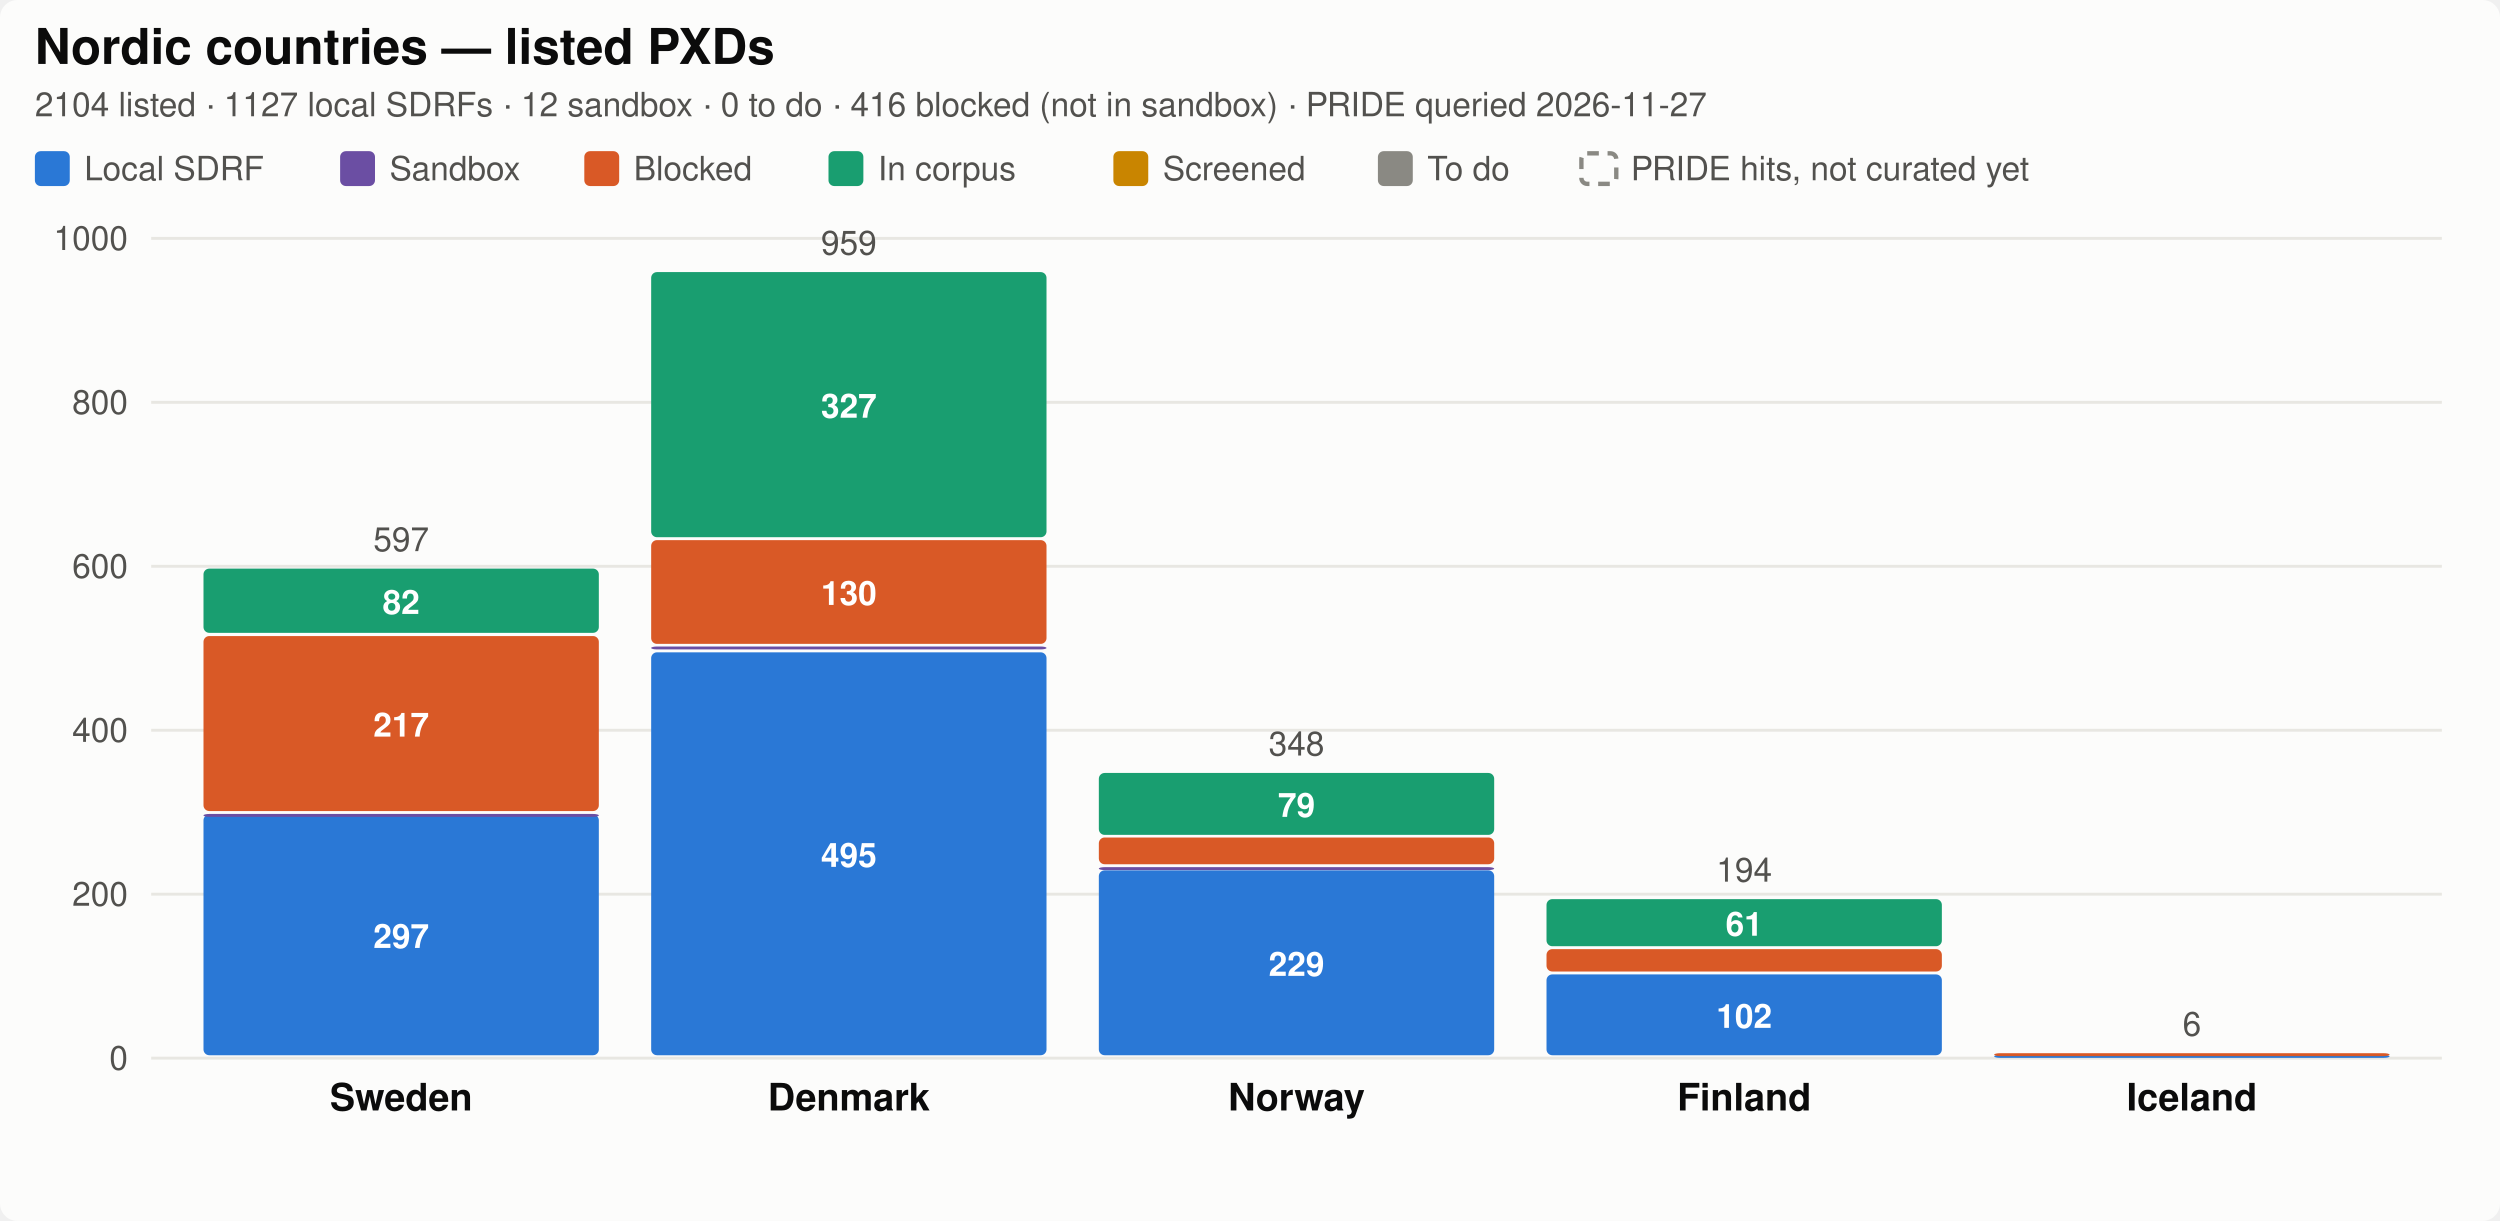
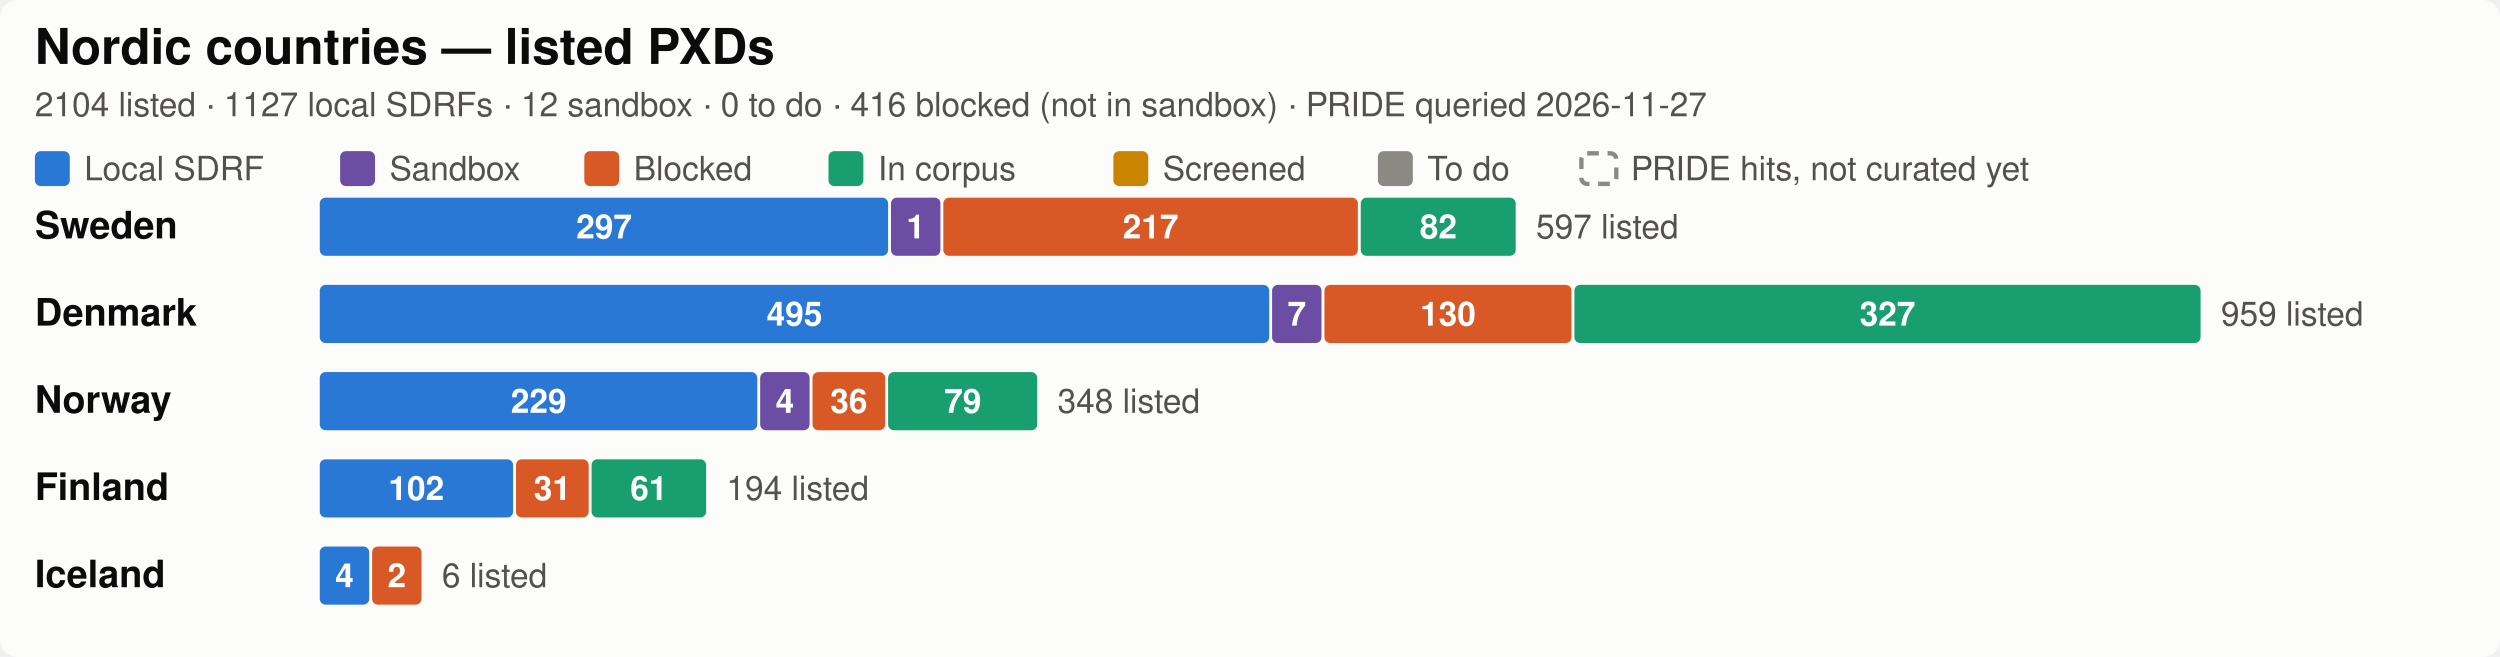
- <svg xmlns="http://www.w3.org/2000/svg" width="860" height="420" viewBox="0 0 860 420" role="img" aria-label="Nordic SDRF progress by country">
+ <svg xmlns="http://www.w3.org/2000/svg" width="860" height="226.0" viewBox="0 0 860 226.0" role="img" aria-label="Nordic SDRF progress by country">
  <style>
  .bg { fill: #fcfcfb; }
  .title { fill: #0b0b0b; font-size: 17px; font-weight: 600; }
  .city { fill: #0b0b0b; font-size: 13px; font-weight: 600; }
  .sub, .legend, .total, .axis { fill: #52514e; font-size: 11.5px; }
  .seg { font-size: 11.5px; font-weight: 600; fill: #ffffff; font-variant-numeric: tabular-nums; }
  .uncurated { fill: none; stroke: #8a8983; stroke-width: 1.5; stroke-dasharray: 4 3; }
  .grid { stroke: #e8e7e2; stroke-width: 1; }
  text { font-family: -apple-system, "Segoe UI", Helvetica, Arial, sans-serif; }
  .c-annotated { fill: #2a78d6; }
  .c-sandbox { fill: #6b4ea3; }
  .c-blocked { fill: #d95926; }
  .c-in_corpus { fill: #199e70; }
  .c-screened { fill: #c98500; }
  .c-todo { fill: #8a8983; }

  @media (prefers-color-scheme: dark) {
    .bg { fill: #1a1a19; }
    .title, .city { fill: #ffffff; }
    .sub, .legend, .total, .axis { fill: #c3c2b7; }
    .uncurated { stroke: #8f8e86; }
    .grid { stroke: #3a3a37; }
    .c-annotated { fill: #3987e5; }
    .c-sandbox { fill: #7d5fb5; }
    .c-blocked { fill: #d95926; }
    .c-in_corpus { fill: #199e70; }
    .c-screened { fill: #c98500; }
    .c-todo { fill: #6b6a65; }
  }
</style>
-   <rect class="bg" width="860" height="420" rx="6" />
+   <rect class="bg" width="860" height="226.0" rx="6" />
  <text class="title" x="12" y="22">Nordic countries — listed PXDs</text>
  <text class="sub" x="12" y="40">2104 listed · 1127 local SDRFs · 12 sandbox · 0 to do · 416 blocked (not in sandbox) · PRIDE queried 2026-11-27</text>
  <rect class="c-annotated" fill="#2a78d6" x="12.0" y="52.0" width="12" height="12" rx="2" />
  <text class="legend" x="29.0" y="62.0">Local SDRF</text>
  <rect class="c-sandbox" fill="#6b4ea3" x="117.0" y="52.0" width="12" height="12" rx="2" />
  <text class="legend" x="134.0" y="62.0">Sandbox</text>
  <rect class="c-blocked" fill="#d95926" x="201.0" y="52.0" width="12" height="12" rx="2" />
  <text class="legend" x="218.0" y="62.0">Blocked</text>
  <rect class="c-in_corpus" fill="#199e70" x="285.0" y="52.0" width="12" height="12" rx="2" />
  <text class="legend" x="302.0" y="62.0">In corpus</text>
  <rect class="c-screened" fill="#c98500" x="383.0" y="52.0" width="12" height="12" rx="2" />
  <text class="legend" x="400.0" y="62.0">Screened</text>
  <rect class="c-todo" fill="#8a8983" x="474.0" y="52.0" width="12" height="12" rx="2" />
  <text class="legend" x="491.0" y="62.0">To do</text>
  <rect class="uncurated" fill="none" stroke="#8a8983" x="544.0" y="52.75" width="12" height="10.5" rx="2" />
  <text class="legend" x="561.0" y="62.0">PRIDE hits, not curated yet</text>
-   <line class="grid" x1="52" y1="364.0" x2="840" y2="364.0" />
-   <text class="axis" x="44" y="368.0" text-anchor="end">0</text>
-   <line class="grid" x1="52" y1="307.6" x2="840" y2="307.6" />
-   <text class="axis" x="44" y="311.6" text-anchor="end">200</text>
-   <line class="grid" x1="52" y1="251.2" x2="840" y2="251.2" />
-   <text class="axis" x="44" y="255.2" text-anchor="end">400</text>
-   <line class="grid" x1="52" y1="194.8" x2="840" y2="194.8" />
-   <text class="axis" x="44" y="198.8" text-anchor="end">600</text>
-   <line class="grid" x1="52" y1="138.4" x2="840" y2="138.4" />
-   <text class="axis" x="44" y="142.4" text-anchor="end">800</text>
-   <line class="grid" x1="52" y1="82.0" x2="840" y2="82.0" />
-   <text class="axis" x="44" y="86.0" text-anchor="end">1000</text>
-   <rect class="c-annotated" fill="#2a78d6" x="70.0" y="280.2" width="136.0" height="82.8" rx="2" />
-   <text class="seg" x="138.0" y="326.1" text-anchor="middle">297</text>
-   <rect class="c-sandbox" fill="#6b4ea3" x="70.0" y="280.0" width="136.0" height="1.0" rx="2" />
-   <rect class="c-blocked" fill="#d95926" x="70.0" y="218.8" width="136.0" height="60.2" rx="2" />
-   <text class="seg" x="138.0" y="253.4" text-anchor="middle">217</text>
-   <rect class="c-in_corpus" fill="#199e70" x="70.0" y="195.6" width="136.0" height="22.1" rx="2" />
-   <text class="seg" x="138.0" y="211.2" text-anchor="middle">82</text>
-   <text class="total" x="138.0" y="189.6" text-anchor="middle">597</text>
-   <text class="city" x="138.0" y="382.0" text-anchor="middle">Sweden</text>
-   <rect class="c-annotated" fill="#2a78d6" x="224.0" y="224.4" width="136.0" height="138.6" rx="2" />
-   <text class="seg" x="292.0" y="298.2" text-anchor="middle">495</text>
-   <rect class="c-sandbox" fill="#6b4ea3" x="224.0" y="222.4" width="136.0" height="1.0" rx="2" />
-   <rect class="c-blocked" fill="#d95926" x="224.0" y="185.8" width="136.0" height="35.7" rx="2" />
-   <text class="seg" x="292.0" y="208.1" text-anchor="middle">130</text>
-   <rect class="c-in_corpus" fill="#199e70" x="224.0" y="93.6" width="136.0" height="91.2" rx="2" />
-   <text class="seg" x="292.0" y="143.7" text-anchor="middle">327</text>
-   <text class="total" x="292.0" y="87.6" text-anchor="middle">959</text>
-   <text class="city" x="292.0" y="382.0" text-anchor="middle">Denmark</text>
-   <rect class="c-annotated" fill="#2a78d6" x="378.0" y="299.4" width="136.0" height="63.6" rx="2" />
-   <text class="seg" x="446.0" y="335.7" text-anchor="middle">229</text>
-   <rect class="c-sandbox" fill="#6b4ea3" x="378.0" y="298.3" width="136.0" height="1.0" rx="2" />
-   <rect class="c-blocked" fill="#d95926" x="378.0" y="288.1" width="136.0" height="9.2" rx="2" />
-   <rect class="c-in_corpus" fill="#199e70" x="378.0" y="265.9" width="136.0" height="21.3" rx="2" />
-   <text class="seg" x="446.0" y="281.0" text-anchor="middle">79</text>
-   <text class="total" x="446.0" y="259.9" text-anchor="middle">348</text>
-   <text class="city" x="446.0" y="382.0" text-anchor="middle">Norway</text>
-   <rect class="c-annotated" fill="#2a78d6" x="532.0" y="335.2" width="136.0" height="27.8" rx="2" />
-   <text class="seg" x="600.0" y="353.6" text-anchor="middle">102</text>
-   <rect class="c-blocked" fill="#d95926" x="532.0" y="326.5" width="136.0" height="7.7" rx="2" />
-   <rect class="c-in_corpus" fill="#199e70" x="532.0" y="309.3" width="136.0" height="16.2" rx="2" />
-   <text class="seg" x="600.0" y="321.9" text-anchor="middle">61</text>
-   <text class="total" x="600.0" y="303.3" text-anchor="middle">194</text>
-   <text class="city" x="600.0" y="382.0" text-anchor="middle">Finland</text>
-   <rect class="c-annotated" fill="#2a78d6" x="686.0" y="362.9" width="136.0" height="1.0" rx="2" />
-   <rect class="c-blocked" fill="#d95926" x="686.0" y="362.3" width="136.0" height="1.0" rx="2" />
-   <text class="total" x="754.0" y="356.3" text-anchor="middle">6</text>
-   <text class="city" x="754.0" y="382.0" text-anchor="middle">Iceland</text>
+   <text class="city" x="12" y="82.0">Sweden</text>
+   <rect class="c-annotated" fill="#2a78d6" x="110.0" y="68.0" width="195.5" height="20" rx="2" />
+   <text class="seg" x="207.8" y="82.0" text-anchor="middle">297</text>
+   <rect class="c-sandbox" fill="#6b4ea3" x="306.5" y="68.0" width="17.0" height="20" rx="2" />
+   <text class="seg" x="315.0" y="82.0" text-anchor="middle">1</text>
+   <rect class="c-blocked" fill="#d95926" x="324.5" y="68.0" width="142.6" height="20" rx="2" />
+   <text class="seg" x="395.8" y="82.0" text-anchor="middle">217</text>
+   <rect class="c-in_corpus" fill="#199e70" x="468.1" y="68.0" width="53.3" height="20" rx="2" />
+   <text class="seg" x="494.8" y="82.0" text-anchor="middle">82</text>
+   <text class="total" x="528.4" y="82.0">597 listed</text>
+   <text class="city" x="12" y="112.0">Denmark</text>
+   <rect class="c-annotated" fill="#2a78d6" x="110.0" y="98.0" width="326.6" height="20" rx="2" />
+   <text class="seg" x="273.3" y="112.0" text-anchor="middle">495</text>
+   <rect class="c-sandbox" fill="#6b4ea3" x="437.6" y="98.0" width="17.0" height="20" rx="2" />
+   <text class="seg" x="446.1" y="112.0" text-anchor="middle">7</text>
+   <rect class="c-blocked" fill="#d95926" x="455.6" y="98.0" width="85.0" height="20" rx="2" />
+   <text class="seg" x="498.1" y="112.0" text-anchor="middle">130</text>
+   <rect class="c-in_corpus" fill="#199e70" x="541.6" y="98.0" width="215.4" height="20" rx="2" />
+   <text class="seg" x="649.3" y="112.0" text-anchor="middle">327</text>
+   <text class="total" x="764.0" y="112.0">959 listed</text>
+   <text class="city" x="12" y="142.0">Norway</text>
+   <rect class="c-annotated" fill="#2a78d6" x="110.0" y="128.0" width="150.5" height="20" rx="2" />
+   <text class="seg" x="185.3" y="142.0" text-anchor="middle">229</text>
+   <rect class="c-sandbox" fill="#6b4ea3" x="261.5" y="128.0" width="17.0" height="20" rx="2" />
+   <text class="seg" x="270.0" y="142.0" text-anchor="middle">4</text>
+   <rect class="c-blocked" fill="#d95926" x="279.5" y="128.0" width="25.0" height="20" rx="2" />
+   <text class="seg" x="292.0" y="142.0" text-anchor="middle">36</text>
+   <rect class="c-in_corpus" fill="#199e70" x="305.5" y="128.0" width="51.3" height="20" rx="2" />
+   <text class="seg" x="331.2" y="142.0" text-anchor="middle">79</text>
+   <text class="total" x="363.8" y="142.0">348 listed</text>
+   <text class="city" x="12" y="172.0">Finland</text>
+   <rect class="c-annotated" fill="#2a78d6" x="110.0" y="158.0" width="66.5" height="20" rx="2" />
+   <text class="seg" x="143.2" y="172.0" text-anchor="middle">102</text>
+   <rect class="c-blocked" fill="#d95926" x="177.5" y="158.0" width="25.0" height="20" rx="2" />
+   <text class="seg" x="190.0" y="172.0" text-anchor="middle">31</text>
+   <rect class="c-in_corpus" fill="#199e70" x="203.5" y="158.0" width="39.4" height="20" rx="2" />
+   <text class="seg" x="223.2" y="172.0" text-anchor="middle">61</text>
+   <text class="total" x="249.9" y="172.0">194 listed</text>
+   <text class="city" x="12" y="202.0">Iceland</text>
+   <rect class="c-annotated" fill="#2a78d6" x="110.0" y="188.0" width="17.0" height="20" rx="2" />
+   <text class="seg" x="118.5" y="202.0" text-anchor="middle">4</text>
+   <rect class="c-blocked" fill="#d95926" x="128.0" y="188.0" width="17.0" height="20" rx="2" />
+   <text class="seg" x="136.5" y="202.0" text-anchor="middle">2</text>
+   <text class="total" x="152.0" y="202.0">6 listed</text>
</svg>
